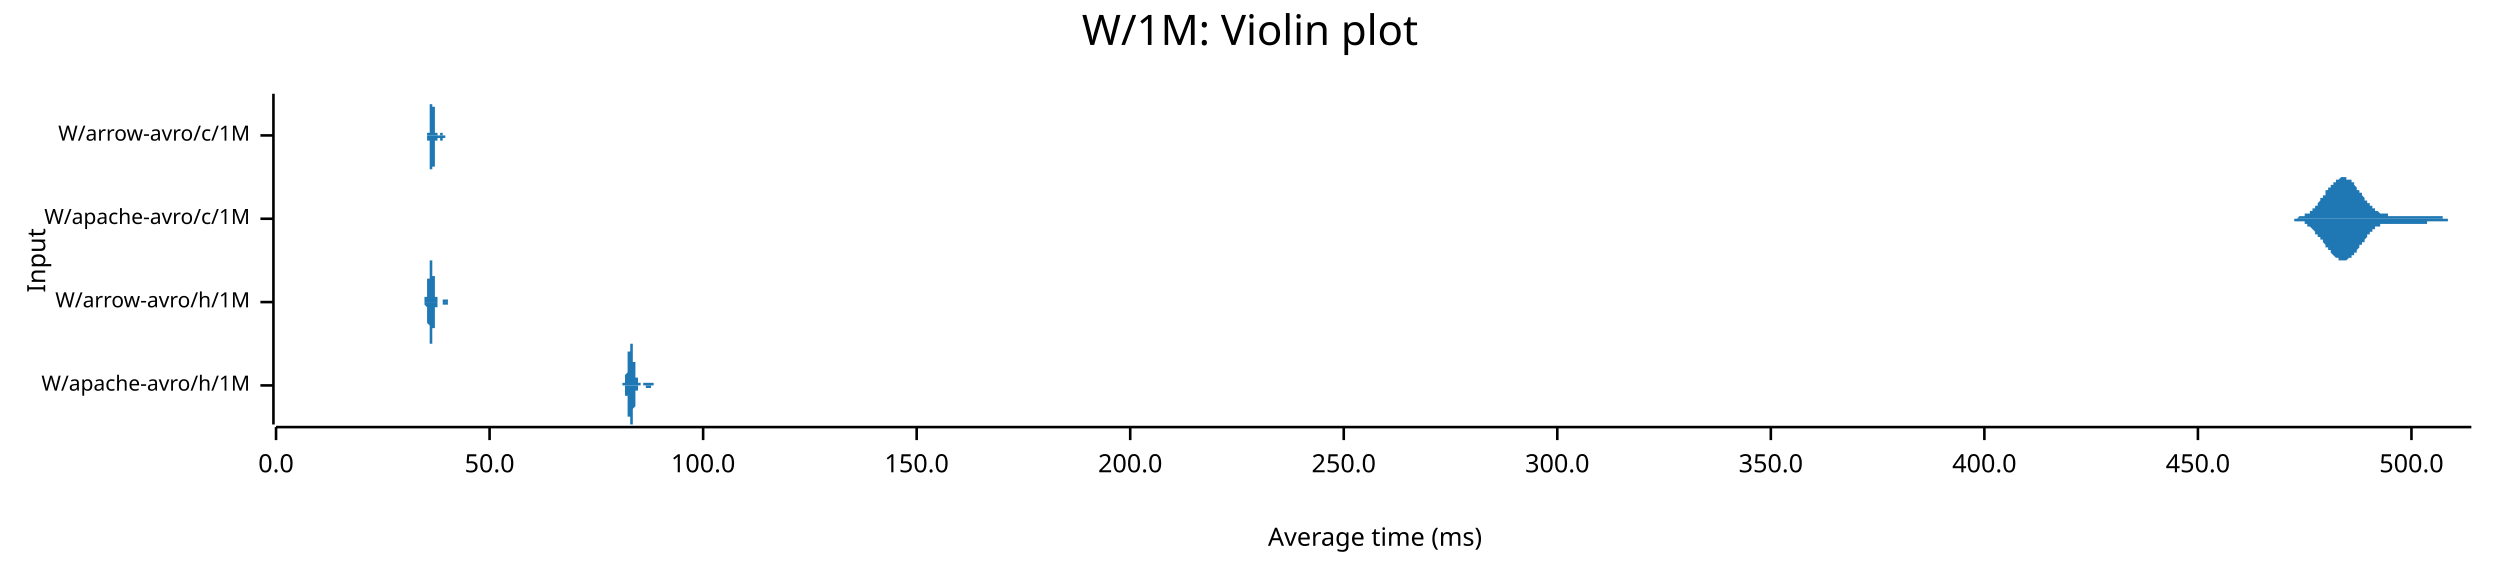
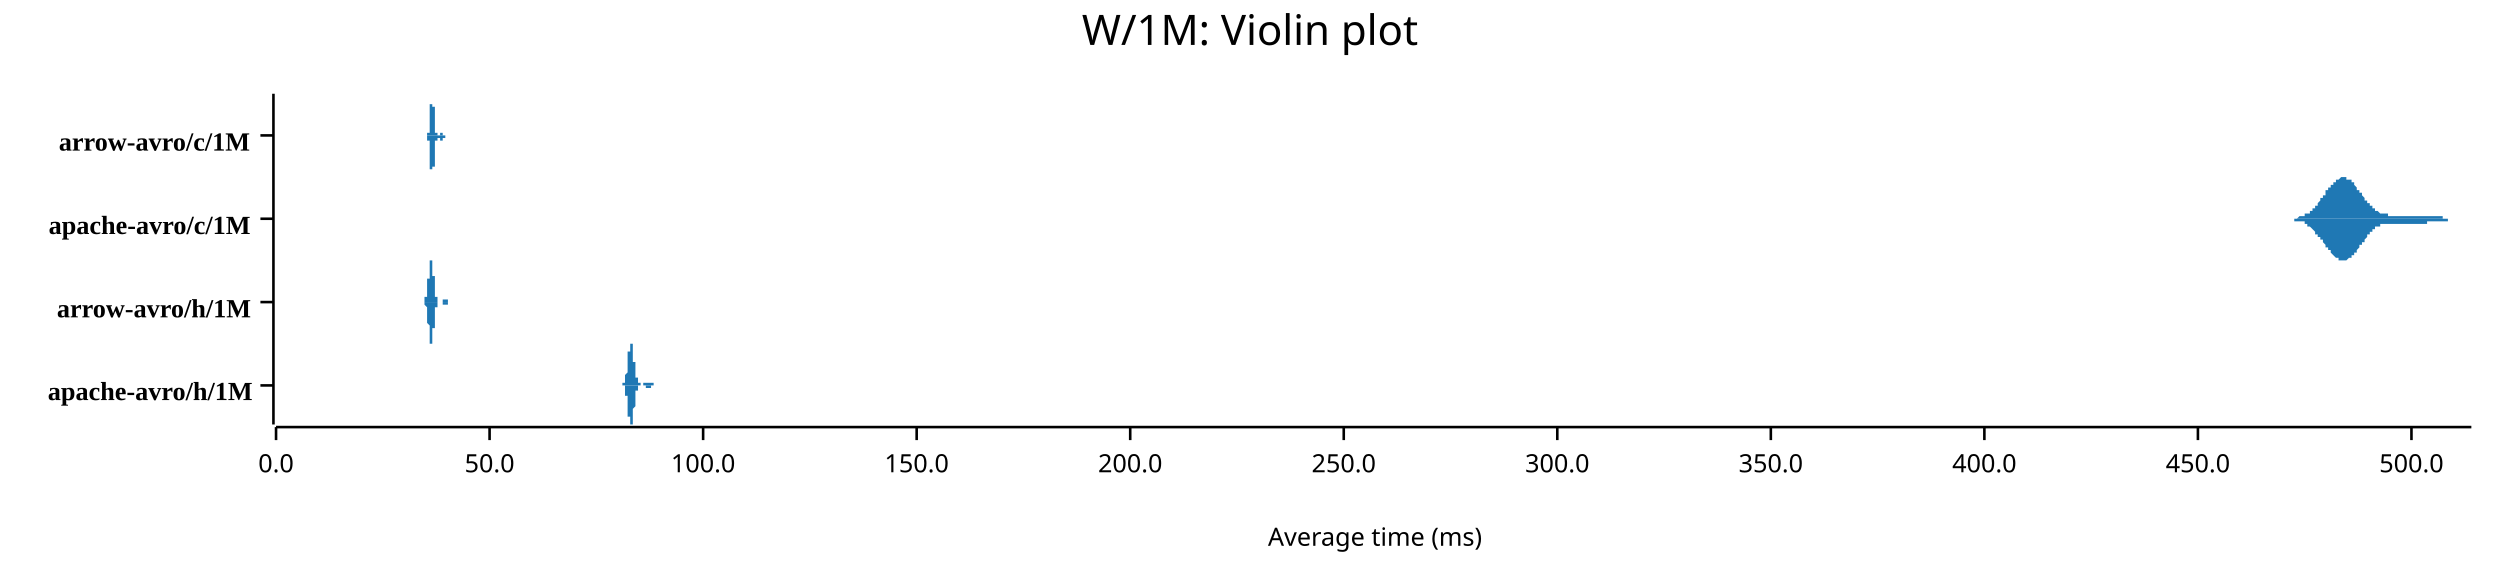
<svg xmlns="http://www.w3.org/2000/svg" width="960" height="222" viewBox="0 0 960 222">
-   <text x="480" y="5" dy="0.76em" text-anchor="middle" font-family="sans-serif" font-size="16.129" opacity="1" fill="#000000">
+   <text x="480" y="5" dy="0.76em" text-anchor="middle" font-family="sans-serif" font-size="16.129" opacity="1" fill="#000000" style="white-space: pre;">
W/1M: Violin plot
</text>
-   <text x="10" y="100" dy="0.76em" text-anchor="middle" font-family="sans-serif" font-size="9.677" opacity="1" fill="#000000" transform="rotate(270, 10, 100)">
- Input
- </text>
-   <text x="528" y="212" dy="-0.5ex" text-anchor="middle" font-family="sans-serif" font-size="9.677" opacity="1" fill="#000000">
+   <text x="528" y="212" dy="-0.5ex" text-anchor="middle" font-family="sans-serif" font-size="9.677" opacity="1" fill="#000000" style="white-space: pre;">
Average time (ms)
</text>
  <polyline fill="none" opacity="1" stroke="#000000" stroke-width="1" points="105,36 105,163 " />
-   <text x="96" y="148" dy="0.5ex" text-anchor="end" font-family="sans-serif" font-size="8.065" opacity="1" fill="#000000">
- W/apache-avro/h/1M
- </text>
+   <text style="font-size: 10.065px; font-weight: 700; text-anchor: end; white-space: pre;" x="96" y="148" dy="0.5ex" transform="matrix(1, 0, 0, 1, 1.006252, -6.945251)">
+     <tspan x="96" dy="1em">​</tspan>apache-avro/h/1M<tspan x="96" dy="1em">​</tspan>
+   </text>
  <polyline fill="none" opacity="1" stroke="#000000" stroke-width="1" points="100,148 105,148 " />
-   <text x="96" y="116" dy="0.5ex" text-anchor="end" font-family="sans-serif" font-size="8.065" opacity="1" fill="#000000">
- W/arrow-avro/h/1M
- </text>
+   <text style="font-size: 10.065px; font-weight: 700; text-anchor: end; white-space: pre;" x="96" y="116" dy="0.5ex" transform="matrix(1, 0, 0, 1, 0.389366, -6.730631)">
+     <tspan x="96" dy="1em">​</tspan>arrow-avro/h/1M<tspan x="96" dy="1em">​</tspan>
+   </text>
  <polyline fill="none" opacity="1" stroke="#000000" stroke-width="1" points="100,116 105,116 " />
-   <text x="96" y="84" dy="0.5ex" text-anchor="end" font-family="sans-serif" font-size="8.065" opacity="1" fill="#000000">
- W/apache-avro/c/1M
- </text>
+   <text style="font-size: 10.065px; font-weight: 700; text-anchor: end; white-space: pre;" x="96" y="84" dy="0.5ex" transform="matrix(1, 0, 0, 1, 0.198201, -6.720076)">
+     <tspan x="96" dy="1em">​</tspan>apache-avro/c/1M<tspan x="96" dy="1em">​</tspan>
+   </text>
  <polyline fill="none" opacity="1" stroke="#000000" stroke-width="1" points="100,84 105,84 " />
-   <text x="96" y="52" dy="0.5ex" text-anchor="end" font-family="sans-serif" font-size="8.065" opacity="1" fill="#000000">
- W/arrow-avro/c/1M
- </text>
+   <text style="font-size: 10.065px; font-weight: 700; text-anchor: end; white-space: pre;" x="96" y="52" dy="0.5ex" transform="matrix(1, 0, 0, 1, 0, -6.752914)">
+     <tspan x="96" dy="1em">​</tspan>arrow-avro/c/1M<tspan x="96" dy="1em">​</tspan>
+   </text>
  <polyline fill="none" opacity="1" stroke="#000000" stroke-width="1" points="100,52 105,52 " />
  <polyline fill="none" opacity="1" stroke="#000000" stroke-width="1" points="106,164 949,164 " />
-   <text x="106" y="174" dy="0.76em" text-anchor="middle" font-family="sans-serif" font-size="9.677" opacity="1" fill="#000000">
+   <text x="106" y="174" dy="0.76em" text-anchor="middle" font-family="sans-serif" font-size="9.677" opacity="1" fill="#000000" style="white-space: pre;">
0.0
</text>
  <polyline fill="none" opacity="1" stroke="#000000" stroke-width="1" points="106,164 106,169 " />
-   <text x="188" y="174" dy="0.76em" text-anchor="middle" font-family="sans-serif" font-size="9.677" opacity="1" fill="#000000">
+   <text x="188" y="174" dy="0.76em" text-anchor="middle" font-family="sans-serif" font-size="9.677" opacity="1" fill="#000000" style="white-space: pre;">
50.0
</text>
  <polyline fill="none" opacity="1" stroke="#000000" stroke-width="1" points="188,164 188,169 " />
-   <text x="270" y="174" dy="0.76em" text-anchor="middle" font-family="sans-serif" font-size="9.677" opacity="1" fill="#000000">
+   <text x="270" y="174" dy="0.76em" text-anchor="middle" font-family="sans-serif" font-size="9.677" opacity="1" fill="#000000" style="white-space: pre;">
100.0
</text>
  <polyline fill="none" opacity="1" stroke="#000000" stroke-width="1" points="270,164 270,169 " />
-   <text x="352" y="174" dy="0.76em" text-anchor="middle" font-family="sans-serif" font-size="9.677" opacity="1" fill="#000000">
+   <text x="352" y="174" dy="0.76em" text-anchor="middle" font-family="sans-serif" font-size="9.677" opacity="1" fill="#000000" style="white-space: pre;">
150.0
</text>
  <polyline fill="none" opacity="1" stroke="#000000" stroke-width="1" points="352,164 352,169 " />
-   <text x="434" y="174" dy="0.76em" text-anchor="middle" font-family="sans-serif" font-size="9.677" opacity="1" fill="#000000">
+   <text x="434" y="174" dy="0.76em" text-anchor="middle" font-family="sans-serif" font-size="9.677" opacity="1" fill="#000000" style="white-space: pre;">
200.0
</text>
  <polyline fill="none" opacity="1" stroke="#000000" stroke-width="1" points="434,164 434,169 " />
-   <text x="516" y="174" dy="0.76em" text-anchor="middle" font-family="sans-serif" font-size="9.677" opacity="1" fill="#000000">
+   <text x="516" y="174" dy="0.76em" text-anchor="middle" font-family="sans-serif" font-size="9.677" opacity="1" fill="#000000" style="white-space: pre;">
250.0
</text>
  <polyline fill="none" opacity="1" stroke="#000000" stroke-width="1" points="516,164 516,169 " />
-   <text x="598" y="174" dy="0.76em" text-anchor="middle" font-family="sans-serif" font-size="9.677" opacity="1" fill="#000000">
+   <text x="598" y="174" dy="0.76em" text-anchor="middle" font-family="sans-serif" font-size="9.677" opacity="1" fill="#000000" style="white-space: pre;">
300.0
</text>
  <polyline fill="none" opacity="1" stroke="#000000" stroke-width="1" points="598,164 598,169 " />
-   <text x="680" y="174" dy="0.76em" text-anchor="middle" font-family="sans-serif" font-size="9.677" opacity="1" fill="#000000">
+   <text x="680" y="174" dy="0.76em" text-anchor="middle" font-family="sans-serif" font-size="9.677" opacity="1" fill="#000000" style="white-space: pre;">
350.0
</text>
  <polyline fill="none" opacity="1" stroke="#000000" stroke-width="1" points="680,164 680,169 " />
-   <text x="762" y="174" dy="0.76em" text-anchor="middle" font-family="sans-serif" font-size="9.677" opacity="1" fill="#000000">
+   <text x="762" y="174" dy="0.76em" text-anchor="middle" font-family="sans-serif" font-size="9.677" opacity="1" fill="#000000" style="white-space: pre;">
400.0
</text>
  <polyline fill="none" opacity="1" stroke="#000000" stroke-width="1" points="762,164 762,169 " />
-   <text x="844" y="174" dy="0.76em" text-anchor="middle" font-family="sans-serif" font-size="9.677" opacity="1" fill="#000000">
+   <text x="844" y="174" dy="0.76em" text-anchor="middle" font-family="sans-serif" font-size="9.677" opacity="1" fill="#000000" style="white-space: pre;">
450.0
</text>
  <polyline fill="none" opacity="1" stroke="#000000" stroke-width="1" points="844,164 844,169 " />
-   <text x="926" y="174" dy="0.76em" text-anchor="middle" font-family="sans-serif" font-size="9.677" opacity="1" fill="#000000">
+   <text x="926" y="174" dy="0.76em" text-anchor="middle" font-family="sans-serif" font-size="9.677" opacity="1" fill="#000000" style="white-space: pre;">
500.0
</text>
  <polyline fill="none" opacity="1" stroke="#000000" stroke-width="1" points="926,164 926,169 " />
  <polygon opacity="1" fill="#1F78B4" points="239,148 239,148 239,148 239,148 239,148 239,148 239,148 239,148 239,148 239,148 239,148 239,148 239,147 239,147 239,147 239,147 239,147 239,147 239,147 239,147 239,147 239,147 239,147 239,147 239,147 239,147 239,147 239,147 239,147 239,147 239,147 239,147 240,147 240,147 240,147 240,147 240,147 240,147 240,147 240,147 240,147 240,147 240,147 240,146 240,146 240,146 240,146 240,146 240,146 240,146 240,146 240,146 240,146 240,146 240,146 240,145 240,145 240,145 240,145 240,145 240,145 240,145 240,145 240,144 240,144 240,144 240,144 240,144 240,144 240,144 241,143 241,143 241,143 241,143 241,143 241,142 241,142 241,142 241,142 241,142 241,141 241,141 241,141 241,141 241,141 241,140 241,140 241,140 241,140 241,139 241,139 241,139 241,139 241,138 241,138 241,138 241,138 241,138 241,137 241,137 241,137 241,137 241,136 241,136 241,136 241,136 241,135 242,135 242,135 242,135 242,135 242,134 242,134 242,134 242,134 242,134 242,134 242,133 242,133 242,133 242,133 242,133 242,133 242,133 242,132 242,132 242,132 242,132 242,132 242,132 242,132 242,132 242,132 242,132 242,132 242,132 242,132 242,132 242,132 242,132 242,132 242,132 242,132 242,132 242,132 243,132 243,132 243,132 243,132 243,132 243,133 243,133 243,133 243,133 243,133 243,133 243,133 243,134 243,134 243,134 243,134 243,134 243,134 243,135 243,135 243,135 243,135 243,135 243,136 243,136 243,136 243,136 243,136 243,137 243,137 243,137 243,137 243,138 243,138 243,138 243,138 243,138 243,139 244,139 244,139 244,139 244,140 244,140 244,140 244,140 244,140 244,141 244,141 244,141 244,141 244,141 244,142 244,142 244,142 244,142 244,142 244,143 244,143 244,143 244,143 244,143 244,143 244,144 244,144 244,144 244,144 244,144 244,144 244,144 244,145 244,145 244,145 244,145 244,145 244,145 244,145 245,145 245,145 245,146 245,146 245,146 245,146 245,146 245,146 245,146 245,146 245,146 245,146 245,146 245,146 245,146 245,147 245,147 245,147 245,147 245,147 245,147 245,147 245,147 245,147 245,147 245,147 245,147 245,147 245,147 245,147 245,147 245,147 245,147 245,147 245,147 245,147 245,147 245,147 246,147 246,147 246,147 246,147 246,147 246,147 246,147 246,147 246,147 246,147 246,147 246,147 246,148 246,148 246,148 246,148 246,148 246,148 246,148 246,148 246,148 246,148 246,148 246,148 246,148 246,148 246,148 246,148 246,148 246,148 246,148 246,148 246,148 246,148 246,148 246,148 246,148 247,148 247,148 247,148 247,148 247,148 247,148 247,148 247,148 247,148 247,148 247,148 247,148 247,148 247,148 247,148 247,148 247,147 247,147 247,147 247,147 247,147 247,147 247,147 247,147 247,147 247,147 247,147 247,147 247,147 247,147 247,147 247,147 247,147 247,147 247,147 247,147 247,147 247,147 248,147 248,147 248,147 248,147 248,147 248,147 248,147 248,147 248,147 248,147 248,147 248,147 248,147 248,147 248,147 248,147 248,147 248,147 248,147 248,147 248,147 248,147 248,147 248,147 248,147 248,147 248,147 248,147 248,147 248,147 248,147 248,147 248,147 248,147 248,147 248,147 248,147 248,147 249,147 249,147 249,147 249,147 249,147 249,147 249,147 249,147 249,147 249,147 249,147 249,147 249,147 249,147 249,147 249,147 249,147 249,147 249,147 249,147 249,147 249,147 249,147 249,147 249,147 249,147 249,147 249,147 249,147 249,147 249,147 249,147 249,147 249,147 249,147 249,147 249,147 249,147 250,147 250,147 250,147 250,147 250,147 250,147 250,147 250,147 250,147 250,147 250,147 250,147 250,147 250,147 250,147 250,147 250,147 250,147 250,147 250,147 250,147 250,147 250,147 250,147 250,147 250,147 250,147 250,147 250,147 250,147 250,147 250,147 250,147 250,147 250,147 250,147 250,147 250,147 251,147 251,147 251,147 251,147 251,147 251,147 251,147 251,147 251,147 251,147 251,147 251,147 251,147 251,147 251,147 251,147 251,147 251,148 251,148 251,148 251,148 251,148 251,148 251,148 251,148 251,148 251,148 251,148 251,148 251,148 251,148 251,148 251,148 251,148 251,148 251,148 251,148 252,148 252,148 252,148 252,148 252,148 252,148 252,148 252,148 252,148 252,148 252,148 252,148 252,148 252,148 252,148 252,148 239,148 " />
  <polygon opacity="1" fill="#1F78B4" points="239,148 239,148 239,148 239,148 239,148 239,148 239,148 239,148 239,148 239,148 239,148 239,148 239,148 239,148 239,148 239,148 239,148 239,148 239,148 239,148 239,148 239,148 239,148 239,148 239,148 239,148 239,148 239,148 239,148 239,148 239,148 239,148 240,148 240,148 240,148 240,148 240,148 240,148 240,148 240,149 240,149 240,149 240,149 240,149 240,149 240,149 240,149 240,149 240,149 240,149 240,149 240,149 240,149 240,150 240,150 240,150 240,150 240,150 240,150 240,150 240,150 240,151 240,151 240,151 240,151 240,151 240,151 240,151 240,152 240,152 241,152 241,152 241,152 241,152 241,153 241,153 241,153 241,153 241,153 241,154 241,154 241,154 241,154 241,154 241,155 241,155 241,155 241,155 241,156 241,156 241,156 241,156 241,157 241,157 241,157 241,157 241,158 241,158 241,158 241,158 241,158 241,159 241,159 241,159 241,159 241,160 241,160 242,160 242,160 242,160 242,161 242,161 242,161 242,161 242,161 242,162 242,162 242,162 242,162 242,162 242,162 242,162 242,163 242,163 242,163 242,163 242,163 242,163 242,163 242,163 242,163 242,163 242,163 242,163 242,163 242,163 242,163 242,163 242,163 242,163 242,163 242,163 242,163 242,163 242,163 243,163 243,163 243,163 243,163 243,163 243,163 243,163 243,162 243,162 243,162 243,162 243,162 243,162 243,162 243,161 243,161 243,161 243,161 243,161 243,160 243,160 243,160 243,160 243,160 243,159 243,159 243,159 243,159 243,159 243,158 243,158 243,158 243,158 243,157 243,157 243,157 243,157 243,157 244,156 244,156 244,156 244,156 244,156 244,155 244,155 244,155 244,155 244,154 244,154 244,154 244,154 244,154 244,153 244,153 244,153 244,153 244,153 244,153 244,152 244,152 244,152 244,152 244,152 244,152 244,151 244,151 244,151 244,151 244,151 244,151 244,151 244,150 244,150 244,150 244,150 244,150 245,150 245,150 245,150 245,150 245,150 245,149 245,149 245,149 245,149 245,149 245,149 245,149 245,149 245,149 245,149 245,149 245,149 245,149 245,149 245,148 245,148 245,148 245,148 245,148 245,148 245,148 245,148 245,148 245,148 245,148 245,148 245,148 245,148 245,148 245,148 245,148 245,148 245,148 246,148 246,148 246,148 246,148 246,148 246,148 246,148 246,148 246,148 246,148 246,148 246,148 246,148 246,148 246,148 246,148 246,148 246,148 246,148 246,148 246,148 246,148 246,148 246,148 246,148 246,148 246,148 246,148 246,148 246,148 246,148 246,148 246,148 246,148 246,148 246,148 246,148 247,148 247,148 247,148 247,148 247,148 247,148 247,148 247,148 247,148 247,148 247,148 247,148 247,148 247,148 247,148 247,148 247,148 247,148 247,148 247,148 247,148 247,148 247,148 247,148 247,148 247,148 247,148 247,148 247,148 247,148 247,148 247,148 247,148 247,148 247,148 247,148 247,148 247,148 248,148 248,148 248,148 248,148 248,148 248,148 248,148 248,148 248,148 248,148 248,148 248,148 248,148 248,148 248,148 248,148 248,148 248,148 248,148 248,148 248,148 248,148 248,148 248,148 248,148 248,148 248,148 248,148 248,148 248,148 248,148 248,148 248,149 248,149 248,149 248,149 248,149 248,149 249,149 249,149 249,149 249,149 249,149 249,149 249,149 249,149 249,149 249,149 249,149 249,149 249,149 249,149 249,149 249,149 249,149 249,149 249,149 249,149 249,149 249,149 249,149 249,149 249,149 249,149 249,149 249,149 249,149 249,149 249,149 249,149 249,149 249,149 249,149 249,149 249,149 249,149 250,149 250,149 250,148 250,148 250,148 250,148 250,148 250,148 250,148 250,148 250,148 250,148 250,148 250,148 250,148 250,148 250,148 250,148 250,148 250,148 250,148 250,148 250,148 250,148 250,148 250,148 250,148 250,148 250,148 250,148 250,148 250,148 250,148 250,148 250,148 250,148 250,148 250,148 251,148 251,148 251,148 251,148 251,148 251,148 251,148 251,148 251,148 251,148 251,148 251,148 251,148 251,148 251,148 251,148 251,148 251,148 251,148 251,148 251,148 251,148 251,148 251,148 251,148 251,148 251,148 251,148 251,148 251,148 251,148 251,148 251,148 251,148 251,148 251,148 251,148 252,148 252,148 252,148 252,148 252,148 252,148 252,148 252,148 252,148 252,148 252,148 252,148 252,148 252,148 252,148 252,148 239,148 " />
  <polygon opacity="1" fill="#1F78B4" points="162,116 162,116 162,116 162,116 162,116 162,116 162,116 162,116 162,116 162,116 163,116 163,116 163,116 163,116 163,116 163,116 163,116 163,116 163,116 163,116 163,116 163,116 163,116 163,116 163,116 163,116 163,116 163,116 163,116 163,116 163,115 163,115 163,115 163,115 163,115 163,115 163,115 163,115 163,115 163,115 163,115 163,115 163,115 163,115 163,115 163,115 163,115 163,115 163,115 163,115 163,115 163,115 163,114 163,114 163,114 163,114 164,114 164,114 164,114 164,114 164,114 164,114 164,114 164,114 164,113 164,113 164,113 164,113 164,113 164,113 164,113 164,113 164,112 164,112 164,112 164,112 164,112 164,112 164,112 164,111 164,111 164,111 164,111 164,111 164,111 164,110 164,110 164,110 164,110 164,110 164,109 164,109 164,109 164,109 164,109 164,108 164,108 164,108 164,108 164,108 164,107 165,107 165,107 165,107 165,107 165,106 165,106 165,106 165,106 165,105 165,105 165,105 165,105 165,105 165,104 165,104 165,104 165,104 165,104 165,103 165,103 165,103 165,103 165,103 165,102 165,102 165,102 165,102 165,102 165,102 165,102 165,101 165,101 165,101 165,101 165,101 165,101 165,101 165,101 165,100 165,100 165,100 165,100 165,100 165,100 165,100 165,100 166,100 166,100 166,100 166,100 166,100 166,100 166,100 166,100 166,100 166,100 166,100 166,100 166,100 166,100 166,101 166,101 166,101 166,101 166,101 166,101 166,101 166,101 166,101 166,102 166,102 166,102 166,102 166,102 166,102 166,103 166,103 166,103 166,103 166,103 166,104 166,104 166,104 166,104 166,105 166,105 166,105 166,105 166,105 166,106 166,106 167,106 167,106 167,107 167,107 167,107 167,107 167,108 167,108 167,108 167,108 167,108 167,109 167,109 167,109 167,109 167,110 167,110 167,110 167,110 167,110 167,111 167,111 167,111 167,111 167,111 167,111 167,112 167,112 167,112 167,112 167,112 167,112 167,113 167,113 167,113 167,113 167,113 167,113 167,113 167,113 167,114 167,114 167,114 167,114 167,114 167,114 168,114 168,114 168,114 168,114 168,115 168,115 168,115 168,115 168,115 168,115 168,115 168,115 168,115 168,115 168,115 168,115 168,115 168,115 168,115 168,115 168,115 168,115 168,115 168,115 168,115 168,116 168,116 168,116 168,116 168,116 168,116 168,116 168,116 168,116 168,116 168,116 168,116 168,116 168,116 168,116 168,116 168,116 168,116 168,116 168,116 168,116 169,116 169,116 169,116 169,116 169,116 169,116 169,116 169,116 169,116 169,116 169,116 169,116 169,116 169,116 169,116 169,116 169,116 169,116 169,116 169,116 169,116 169,116 169,116 169,116 169,116 169,116 169,116 169,116 169,116 169,116 169,116 169,116 169,116 169,116 169,116 169,116 169,116 169,116 169,116 169,116 169,116 169,116 169,116 169,116 169,116 170,116 170,116 170,116 170,116 170,116 170,116 170,116 170,116 170,115 170,115 170,115 170,115 170,115 170,115 170,115 170,115 170,115 170,115 170,115 170,115 170,115 170,115 170,115 170,115 170,115 170,115 170,115 170,115 170,115 170,115 170,115 170,115 170,115 170,115 170,115 170,115 170,115 170,115 170,115 170,115 170,115 170,115 170,115 170,115 170,115 170,115 171,115 171,115 171,115 171,115 171,115 171,115 171,115 171,115 171,115 171,115 171,115 171,115 171,115 171,115 171,115 171,115 171,115 171,115 171,115 171,115 171,115 171,115 171,115 171,115 171,115 171,115 171,115 171,115 171,115 171,115 171,115 171,115 171,115 171,115 171,115 171,115 171,115 171,115 171,115 171,115 171,115 171,115 171,115 171,115 171,115 172,115 172,115 172,115 172,115 172,115 172,115 172,115 172,115 172,115 172,115 172,115 172,115 172,115 172,115 172,115 172,115 172,115 172,115 172,115 172,115 172,115 172,115 172,115 172,115 172,116 172,116 172,116 172,116 172,116 172,116 172,116 172,116 172,116 172,116 172,116 172,116 172,116 172,116 172,116 172,116 172,116 172,116 172,116 172,116 172,116 172,116 173,116 173,116 173,116 173,116 173,116 173,116 173,116 173,116 173,116 173,116 173,116 173,116 173,116 173,116 173,116 173,116 173,116 173,116 173,116 173,116 173,116 173,116 173,116 173,116 173,116 173,116 173,116 173,116 173,116 173,116 173,116 173,116 173,116 173,116 173,116 162,116 " />
  <polygon opacity="1" fill="#1F78B4" points="162,116 162,116 162,116 162,116 162,116 162,116 162,116 162,116 162,116 162,116 163,116 163,116 163,116 163,116 163,116 163,116 163,116 163,116 163,116 163,116 163,116 163,116 163,116 163,116 163,116 163,116 163,116 163,116 163,116 163,116 163,116 163,116 163,116 163,116 163,116 163,116 163,116 163,116 163,117 163,117 163,117 163,117 163,117 163,117 163,117 163,117 163,117 163,117 163,117 163,117 163,117 163,117 163,117 163,117 163,117 163,117 164,118 164,118 164,118 164,118 164,118 164,118 164,118 164,118 164,118 164,118 164,119 164,119 164,119 164,119 164,119 164,119 164,119 164,119 164,120 164,120 164,120 164,120 164,120 164,120 164,121 164,121 164,121 164,121 164,121 164,121 164,122 164,122 164,122 164,122 164,122 164,123 164,123 164,123 164,123 164,123 164,124 164,124 164,124 164,124 164,124 165,125 165,125 165,125 165,125 165,125 165,126 165,126 165,126 165,126 165,126 165,127 165,127 165,127 165,127 165,128 165,128 165,128 165,128 165,128 165,129 165,129 165,129 165,129 165,129 165,129 165,130 165,130 165,130 165,130 165,130 165,130 165,130 165,131 165,131 165,131 165,131 165,131 165,131 165,131 165,131 165,131 165,131 165,132 165,132 165,132 165,132 166,132 166,132 166,132 166,132 166,132 166,132 166,132 166,132 166,132 166,132 166,132 166,131 166,131 166,131 166,131 166,131 166,131 166,131 166,131 166,131 166,131 166,130 166,130 166,130 166,130 166,130 166,130 166,129 166,129 166,129 166,129 166,129 166,128 166,128 166,128 166,128 166,128 166,127 166,127 166,127 166,127 166,127 166,126 166,126 166,126 167,126 167,125 167,125 167,125 167,125 167,124 167,124 167,124 167,124 167,124 167,123 167,123 167,123 167,123 167,122 167,122 167,122 167,122 167,122 167,121 167,121 167,121 167,121 167,121 167,120 167,120 167,120 167,120 167,120 167,120 167,119 167,119 167,119 167,119 167,119 167,119 167,119 167,118 167,118 167,118 167,118 167,118 167,118 167,118 167,118 167,118 168,118 168,117 168,117 168,117 168,117 168,117 168,117 168,117 168,117 168,117 168,117 168,117 168,117 168,117 168,117 168,117 168,117 168,116 168,116 168,116 168,116 168,116 168,116 168,116 168,116 168,116 168,116 168,116 168,116 168,116 168,116 168,116 168,116 168,116 168,116 168,116 168,116 168,116 168,116 168,116 168,116 168,116 168,116 168,116 168,116 168,116 169,116 169,116 169,116 169,116 169,116 169,116 169,116 169,116 169,116 169,116 169,116 169,116 169,116 169,116 169,116 169,116 169,116 169,116 169,116 169,116 169,116 169,116 169,116 169,116 169,116 169,116 169,116 169,116 169,116 169,116 169,116 169,116 169,116 169,116 169,116 169,116 169,116 169,116 169,116 169,116 169,116 169,116 169,116 169,116 169,116 170,116 170,116 170,116 170,116 170,116 170,116 170,116 170,116 170,116 170,116 170,116 170,116 170,116 170,116 170,116 170,116 170,116 170,116 170,116 170,116 170,116 170,116 170,117 170,117 170,117 170,117 170,117 170,117 170,117 170,117 170,117 170,117 170,117 170,117 170,117 170,117 170,117 170,117 170,117 170,117 170,117 170,117 170,117 170,117 170,117 170,117 171,117 171,117 171,117 171,117 171,117 171,117 171,117 171,117 171,117 171,117 171,117 171,117 171,117 171,117 171,117 171,117 171,117 171,117 171,117 171,117 171,117 171,117 171,117 171,117 171,117 171,117 171,117 171,117 171,117 171,117 171,117 171,117 171,117 171,117 171,117 171,117 171,117 171,117 171,117 171,117 171,117 171,117 171,117 171,117 171,117 172,117 172,117 172,117 172,117 172,117 172,117 172,117 172,117 172,117 172,116 172,116 172,116 172,116 172,116 172,116 172,116 172,116 172,116 172,116 172,116 172,116 172,116 172,116 172,116 172,116 172,116 172,116 172,116 172,116 172,116 172,116 172,116 172,116 172,116 172,116 172,116 172,116 172,116 172,116 172,116 172,116 172,116 172,116 172,116 172,116 172,116 173,116 173,116 173,116 173,116 173,116 173,116 173,116 173,116 173,116 173,116 173,116 173,116 173,116 173,116 173,116 173,116 173,116 173,116 173,116 173,116 173,116 173,116 173,116 173,116 173,116 173,116 173,116 173,116 173,116 173,116 173,116 173,116 173,116 173,116 173,116 162,116 " />
  <polygon opacity="1" fill="#1F78B4" points="877,84 877,84 878,84 878,84 878,84 878,84 878,84 878,84 878,84 879,84 879,84 879,84 879,84 879,84 879,84 879,84 880,84 880,84 880,84 880,84 880,84 880,84 880,84 881,84 881,84 881,84 881,84 881,84 881,84 881,84 882,84 882,84 882,84 882,84 882,84 882,84 882,84 883,83 883,83 883,83 883,83 883,83 883,83 883,83 884,83 884,83 884,83 884,83 884,83 884,83 884,83 885,83 885,83 885,83 885,83 885,82 885,82 885,82 886,82 886,82 886,82 886,82 886,82 886,82 886,82 887,82 887,81 887,81 887,81 887,81 887,81 887,81 888,81 888,81 888,80 888,80 888,80 888,80 888,80 889,80 889,80 889,79 889,79 889,79 889,79 889,79 890,79 890,78 890,78 890,78 890,78 890,78 890,78 891,77 891,77 891,77 891,77 891,77 891,76 891,76 892,76 892,76 892,76 892,75 892,75 892,75 892,75 893,75 893,74 893,74 893,74 893,74 893,74 893,73 894,73 894,73 894,73 894,73 894,72 894,72 894,72 895,72 895,72 895,72 895,71 895,71 895,71 895,71 896,71 896,71 896,70 896,70 896,70 896,70 896,70 897,70 897,70 897,69 897,69 897,69 897,69 897,69 898,69 898,69 898,69 898,69 898,69 898,69 898,69 899,68 899,68 899,68 899,68 899,68 899,68 899,68 900,68 900,68 900,68 900,68 900,68 900,68 900,68 901,68 901,68 901,68 901,68 901,69 901,69 901,69 902,69 902,69 902,69 902,69 902,69 902,69 902,69 903,69 903,70 903,70 903,70 903,70 903,70 903,70 904,70 904,71 904,71 904,71 904,71 904,71 904,71 905,72 905,72 905,72 905,72 905,72 905,72 905,73 906,73 906,73 906,73 906,73 906,74 906,74 906,74 907,74 907,74 907,75 907,75 907,75 907,75 907,75 908,76 908,76 908,76 908,76 908,76 908,77 908,77 909,77 909,77 909,77 909,77 909,78 909,78 909,78 910,78 910,78 910,78 910,79 910,79 910,79 910,79 911,79 911,79 911,80 911,80 911,80 911,80 911,80 912,80 912,80 912,80 912,81 912,81 912,81 912,81 913,81 913,81 913,81 913,81 913,81 913,81 913,81 914,82 914,82 914,82 914,82 914,82 914,82 914,82 915,82 915,82 915,82 915,82 915,82 915,82 915,82 916,82 916,82 916,82 916,82 916,82 916,82 916,82 917,82 917,82 917,82 917,82 917,82 917,83 917,83 918,83 918,83 918,83 918,83 918,83 918,83 918,83 919,83 919,83 919,83 919,83 919,83 919,83 919,83 920,83 920,83 920,83 920,83 920,83 920,83 920,83 921,83 921,83 921,83 921,83 921,83 921,83 921,83 922,83 922,83 922,83 922,83 922,83 922,83 922,83 923,83 923,83 923,83 923,83 923,83 923,83 923,83 924,83 924,83 924,83 924,83 924,83 924,83 924,83 925,83 925,83 925,83 925,83 925,83 925,83 925,83 926,83 926,83 926,83 926,83 926,83 926,83 926,83 927,83 927,83 927,83 927,83 927,83 927,83 927,83 928,83 928,83 928,83 928,83 928,83 928,83 928,83 929,83 929,83 929,83 929,83 929,83 929,83 929,83 930,83 930,83 930,83 930,83 930,83 930,83 930,83 931,83 931,83 931,83 931,83 931,83 931,83 931,83 932,83 932,83 932,83 932,83 932,83 932,83 932,83 933,83 933,83 933,83 933,83 933,83 933,83 933,83 934,83 934,83 934,83 934,83 934,83 934,83 934,83 935,83 935,83 935,83 935,83 935,83 935,83 935,83 936,83 936,83 936,83 936,83 936,83 936,83 936,83 937,83 937,83 937,83 937,83 937,83 937,83 937,83 938,83 938,83 938,83 938,83 938,83 938,84 938,84 939,84 939,84 939,84 939,84 939,84 939,84 939,84 940,84 940,84 940,84 940,84 940,84 940,84 940,84 941,84 941,84 941,84 941,84 941,84 941,84 941,84 942,84 942,84 942,84 942,84 942,84 942,84 942,84 943,84 943,84 943,84 943,84 943,84 943,84 943,84 944,84 944,84 944,84 944,84 944,84 944,84 944,84 945,84 945,84 945,84 945,84 945,84 945,84 945,84 946,84 946,84 946,84 946,84 946,84 946,84 946,84 947,84 947,84 947,84 947,84 947,84 947,84 947,84 948,84 948,84 948,84 948,84 948,84 948,84 948,84 949,84 949,84 877,84 " />
  <polygon opacity="1" fill="#1F78B4" points="877,84 877,84 878,84 878,84 878,84 878,84 878,84 878,84 878,84 879,84 879,84 879,84 879,84 879,84 879,84 879,84 880,84 880,84 880,84 880,84 880,84 880,84 880,84 881,84 881,84 881,84 881,84 881,84 881,84 881,85 882,85 882,85 882,85 882,85 882,85 882,85 882,85 883,85 883,85 883,85 883,85 883,85 883,85 883,85 884,85 884,85 884,85 884,85 884,85 884,85 884,85 885,85 885,86 885,86 885,86 885,86 885,86 885,86 886,86 886,86 886,86 886,86 886,86 886,86 886,87 887,87 887,87 887,87 887,87 887,87 887,87 887,87 888,88 888,88 888,88 888,88 888,88 888,88 888,88 889,89 889,89 889,89 889,89 889,89 889,89 889,90 890,90 890,90 890,90 890,90 890,90 890,91 890,91 891,91 891,91 891,91 891,92 891,92 891,92 891,92 892,92 892,92 892,93 892,93 892,93 892,93 892,93 893,94 893,94 893,94 893,94 893,94 893,95 893,95 894,95 894,95 894,95 894,96 894,96 894,96 894,96 895,96 895,97 895,97 895,97 895,97 895,97 895,97 896,98 896,98 896,98 896,98 896,98 896,98 896,98 897,99 897,99 897,99 897,99 897,99 897,99 897,99 898,99 898,99 898,99 898,100 898,100 898,100 898,100 899,100 899,100 899,100 899,100 899,100 899,100 899,100 900,100 900,100 900,100 900,100 900,100 900,100 900,100 901,100 901,100 901,100 901,100 901,100 901,100 901,100 902,99 902,99 902,99 902,99 902,99 902,99 902,99 903,99 903,99 903,99 903,98 903,98 903,98 903,98 904,98 904,98 904,98 904,97 904,97 904,97 904,97 905,97 905,97 905,96 905,96 905,96 905,96 905,96 906,95 906,95 906,95 906,95 906,95 906,94 906,94 907,94 907,94 907,94 907,93 907,93 907,93 907,93 908,93 908,93 908,92 908,92 908,92 908,92 908,92 909,91 909,91 909,91 909,91 909,91 909,90 909,90 910,90 910,90 910,90 910,90 910,89 910,89 910,89 911,89 911,89 911,89 911,89 911,88 911,88 911,88 912,88 912,88 912,88 912,88 912,88 912,88 912,87 913,87 913,87 913,87 913,87 913,87 913,87 913,87 914,87 914,87 914,87 914,87 914,86 914,86 914,86 915,86 915,86 915,86 915,86 915,86 915,86 915,86 916,86 916,86 916,86 916,86 916,86 916,86 916,86 917,86 917,86 917,86 917,86 917,86 917,86 917,86 918,86 918,86 918,86 918,86 918,86 918,86 918,86 919,86 919,86 919,86 919,86 919,86 919,86 919,86 920,86 920,86 920,86 920,86 920,86 920,86 920,86 921,86 921,86 921,86 921,86 921,86 921,86 921,86 922,86 922,86 922,86 922,86 922,86 922,86 922,86 923,86 923,86 923,86 923,86 923,86 923,86 923,86 924,86 924,86 924,86 924,86 924,86 924,86 924,86 925,86 925,86 925,86 925,86 925,86 925,86 925,86 926,86 926,86 926,86 926,86 926,86 926,86 926,86 927,86 927,86 927,86 927,86 927,86 927,86 927,86 928,86 928,86 928,86 928,86 928,86 928,86 928,86 929,86 929,86 929,86 929,86 929,86 929,86 929,86 930,86 930,86 930,86 930,86 930,86 930,86 930,86 931,86 931,86 931,86 931,86 931,86 931,86 931,86 932,86 932,85 932,85 932,85 932,85 932,85 932,85 933,85 933,85 933,85 933,85 933,85 933,85 933,85 934,85 934,85 934,85 934,85 934,85 934,85 934,85 935,85 935,85 935,85 935,85 935,85 935,85 935,85 936,85 936,85 936,85 936,85 936,85 936,85 936,85 937,85 937,85 937,85 937,85 937,85 937,85 937,85 938,85 938,85 938,85 938,85 938,85 938,85 938,85 939,85 939,85 939,85 939,85 939,85 939,85 939,85 940,85 940,85 940,85 940,85 940,85 940,85 940,84 941,84 941,84 941,84 941,84 941,84 941,84 941,84 942,84 942,84 942,84 942,84 942,84 942,84 942,84 943,84 943,84 943,84 943,84 943,84 943,84 943,84 944,84 944,84 944,84 944,84 944,84 944,84 944,84 945,84 945,84 945,84 945,84 945,84 945,84 945,84 946,84 946,84 946,84 946,84 946,84 946,84 946,84 947,84 947,84 947,84 947,84 947,84 947,84 947,84 948,84 948,84 948,84 948,84 948,84 948,84 948,84 949,84 949,84 877,84 " />
  <polygon opacity="1" fill="#1F78B4" points="164,52 164,52 164,52 164,52 164,52 164,52 164,52 164,52 164,52 164,52 164,52 164,52 164,52 164,52 164,52 164,52 164,52 164,52 164,52 164,52 164,52 164,52 164,52 164,52 164,52 164,52 164,52 164,52 164,52 164,52 164,52 164,52 164,52 164,52 164,52 164,52 164,52 164,52 164,52 164,52 164,52 164,52 164,52 164,52 164,52 164,52 164,52 164,52 164,52 164,52 164,52 164,52 164,52 164,52 164,51 164,51 164,51 164,51 164,51 164,51 164,51 164,51 165,51 165,51 165,51 165,51 165,51 165,51 165,51 165,50 165,50 165,50 165,50 165,50 165,50 165,50 165,50 165,50 165,50 165,49 165,49 165,49 165,49 165,49 165,49 165,49 165,48 165,48 165,48 165,48 165,48 165,48 165,47 165,47 165,47 165,47 165,47 165,47 165,46 165,46 165,46 165,46 165,46 165,45 165,45 165,45 165,45 165,45 165,44 165,44 165,44 165,44 165,43 165,43 165,43 165,43 165,43 165,42 165,42 165,42 165,42 165,42 165,41 165,41 165,41 165,41 165,40 165,40 166,40 166,40 166,40 166,39 166,39 166,39 166,39 166,39 166,39 166,38 166,38 166,38 166,38 166,38 166,38 166,38 166,37 166,37 166,37 166,37 166,37 166,37 166,37 166,37 166,37 166,37 166,37 166,37 166,37 166,37 166,37 166,36 166,37 166,37 166,37 166,37 166,37 166,37 166,37 166,37 166,37 166,37 166,37 166,37 166,37 166,37 166,37 166,37 166,38 166,38 166,38 166,38 166,38 166,38 166,38 166,39 166,39 166,39 166,39 166,39 166,39 166,40 166,40 166,40 166,40 166,40 166,41 167,41 167,41 167,41 167,41 167,41 167,42 167,42 167,42 167,42 167,43 167,43 167,43 167,43 167,43 167,44 167,44 167,44 167,44 167,44 167,45 167,45 167,45 167,45 167,45 167,46 167,46 167,46 167,46 167,46 167,46 167,47 167,47 167,47 167,47 167,47 167,47 167,48 167,48 167,48 167,48 167,48 167,48 167,48 167,49 167,49 167,49 167,49 167,49 167,49 167,49 167,49 167,50 167,50 167,50 167,50 167,50 167,50 167,50 167,50 167,50 167,50 167,51 167,51 167,51 167,51 167,51 167,51 168,51 168,51 168,51 168,51 168,51 168,51 168,51 168,51 168,51 168,52 168,52 168,52 168,52 168,52 168,52 168,52 168,52 168,52 168,52 168,52 168,52 168,52 168,52 168,52 168,52 168,52 168,52 168,52 168,52 168,52 168,52 168,52 168,52 168,52 168,52 168,52 168,52 168,52 168,52 168,52 168,52 168,52 168,52 168,52 168,52 168,52 168,52 168,52 168,52 168,52 168,52 168,52 168,52 168,52 168,52 168,52 168,52 168,52 168,52 168,52 168,52 168,52 168,52 168,52 168,52 168,52 169,52 169,52 169,52 169,52 169,52 169,52 169,52 169,52 169,52 169,52 169,52 169,52 169,52 169,52 169,52 169,52 169,52 169,52 169,52 169,52 169,52 169,52 169,52 169,52 169,52 169,52 169,52 169,52 169,52 169,52 169,52 169,52 169,52 169,52 169,52 169,52 169,51 169,51 169,51 169,51 169,51 169,51 169,51 169,51 169,51 169,51 169,51 169,51 169,51 169,51 169,51 169,51 169,51 169,51 169,51 169,51 169,51 169,51 169,51 169,51 169,51 169,51 169,51 169,51 169,51 169,51 169,51 170,51 170,51 170,51 170,51 170,51 170,51 170,51 170,51 170,51 170,51 170,51 170,51 170,51 170,51 170,51 170,51 170,51 170,51 170,51 170,51 170,51 170,51 170,51 170,51 170,52 170,52 170,52 170,52 170,52 170,52 170,52 170,52 170,52 170,52 170,52 170,52 170,52 170,52 170,52 170,52 170,52 170,52 170,52 170,52 170,52 170,52 170,52 170,52 170,52 170,52 170,52 170,52 170,52 170,52 170,52 170,52 170,52 170,52 170,52 170,52 170,52 170,52 170,52 170,52 170,52 170,52 170,52 171,52 171,52 171,52 171,52 171,52 171,52 171,52 171,52 171,52 171,52 171,52 171,52 171,52 171,52 171,52 171,52 171,52 171,52 171,52 171,52 171,52 171,52 171,52 171,52 171,52 171,52 171,52 171,52 171,52 171,52 171,52 171,52 171,52 171,52 171,52 171,52 171,52 171,52 171,52 164,52 " />
  <polygon opacity="1" fill="#1F78B4" points="164,52 164,52 164,52 164,52 164,52 164,52 164,52 164,52 164,52 164,52 164,52 164,52 164,52 164,52 164,52 164,52 164,52 164,52 164,52 164,52 164,52 164,52 164,52 164,52 164,53 164,53 164,53 164,53 164,53 164,53 164,53 164,53 164,53 164,53 164,53 164,53 164,53 164,53 164,53 164,53 164,53 164,53 164,53 164,53 164,53 164,53 164,53 164,53 164,53 164,53 164,53 164,53 164,53 164,53 164,53 164,53 164,53 164,53 164,53 164,54 164,54 164,54 165,54 165,54 165,54 165,54 165,54 165,54 165,54 165,54 165,54 165,54 165,55 165,55 165,55 165,55 165,55 165,55 165,55 165,55 165,55 165,56 165,56 165,56 165,56 165,56 165,56 165,56 165,57 165,57 165,57 165,57 165,57 165,57 165,58 165,58 165,58 165,58 165,58 165,59 165,59 165,59 165,59 165,59 165,60 165,60 165,60 165,60 165,60 165,61 165,61 165,61 165,61 165,61 165,62 165,62 165,62 165,62 165,63 165,63 165,63 165,63 165,63 165,64 165,64 165,64 165,64 165,65 166,65 166,65 166,65 166,65 166,65 166,66 166,66 166,66 166,66 166,66 166,67 166,67 166,67 166,67 166,67 166,67 166,67 166,67 166,68 166,68 166,68 166,68 166,68 166,68 166,68 166,68 166,68 166,68 166,68 166,68 166,68 166,68 166,68 166,68 166,68 166,68 166,68 166,68 166,68 166,68 166,68 166,68 166,68 166,68 166,68 166,68 166,67 166,67 166,67 166,67 166,67 166,67 166,67 166,67 166,66 166,66 166,66 166,66 166,66 166,66 166,65 166,65 166,65 166,65 166,65 166,64 166,64 167,64 167,64 167,64 167,63 167,63 167,63 167,63 167,63 167,62 167,62 167,62 167,62 167,62 167,61 167,61 167,61 167,61 167,61 167,60 167,60 167,60 167,60 167,60 167,59 167,59 167,59 167,59 167,59 167,59 167,58 167,58 167,58 167,58 167,58 167,57 167,57 167,57 167,57 167,57 167,57 167,57 167,56 167,56 167,56 167,56 167,56 167,56 167,56 167,55 167,55 167,55 167,55 167,55 167,55 167,55 167,55 167,55 167,55 167,54 167,54 167,54 167,54 167,54 167,54 167,54 167,54 167,54 168,54 168,54 168,54 168,54 168,53 168,53 168,53 168,53 168,53 168,53 168,53 168,53 168,53 168,53 168,53 168,53 168,53 168,53 168,53 168,53 168,53 168,53 168,53 168,53 168,53 168,53 168,53 168,53 168,53 168,53 168,53 168,53 168,53 168,53 168,53 168,53 168,53 168,53 168,53 168,53 168,53 168,53 168,53 168,53 168,53 168,53 168,53 168,53 168,53 168,53 168,53 168,53 168,53 168,53 168,53 168,53 168,53 168,53 168,53 168,53 168,53 168,53 168,53 168,53 168,53 168,53 169,53 169,53 169,53 169,53 169,53 169,53 169,53 169,53 169,53 169,53 169,53 169,53 169,53 169,53 169,53 169,53 169,53 169,53 169,53 169,53 169,53 169,53 169,53 169,53 169,53 169,53 169,53 169,53 169,53 169,53 169,53 169,53 169,53 169,53 169,53 169,53 169,53 169,53 169,53 169,53 169,53 169,53 169,53 169,53 169,53 169,53 169,53 169,53 169,53 169,53 169,53 169,53 169,53 169,53 169,54 169,54 169,54 169,54 169,54 169,54 169,54 169,54 169,54 169,54 169,54 169,54 169,54 170,54 170,54 170,54 170,54 170,54 170,54 170,53 170,53 170,53 170,53 170,53 170,53 170,53 170,53 170,53 170,53 170,53 170,53 170,53 170,53 170,53 170,53 170,53 170,53 170,53 170,53 170,53 170,53 170,53 170,53 170,53 170,53 170,53 170,53 170,53 170,53 170,53 170,53 170,53 170,53 170,53 170,53 170,53 170,53 170,53 170,53 170,53 170,53 170,53 170,53 170,53 170,53 170,53 170,53 170,53 170,53 170,53 170,53 170,53 170,53 170,53 170,53 170,53 170,53 170,53 170,53 170,53 171,53 171,53 171,53 171,53 171,53 171,52 171,52 171,52 171,52 171,52 171,52 171,52 171,52 171,52 171,52 171,52 171,52 171,52 171,52 171,52 171,52 171,52 171,52 171,52 171,52 171,52 171,52 171,52 171,52 171,52 171,52 171,52 171,52 171,52 171,52 171,52 171,52 171,52 171,52 164,52 " />
</svg>
